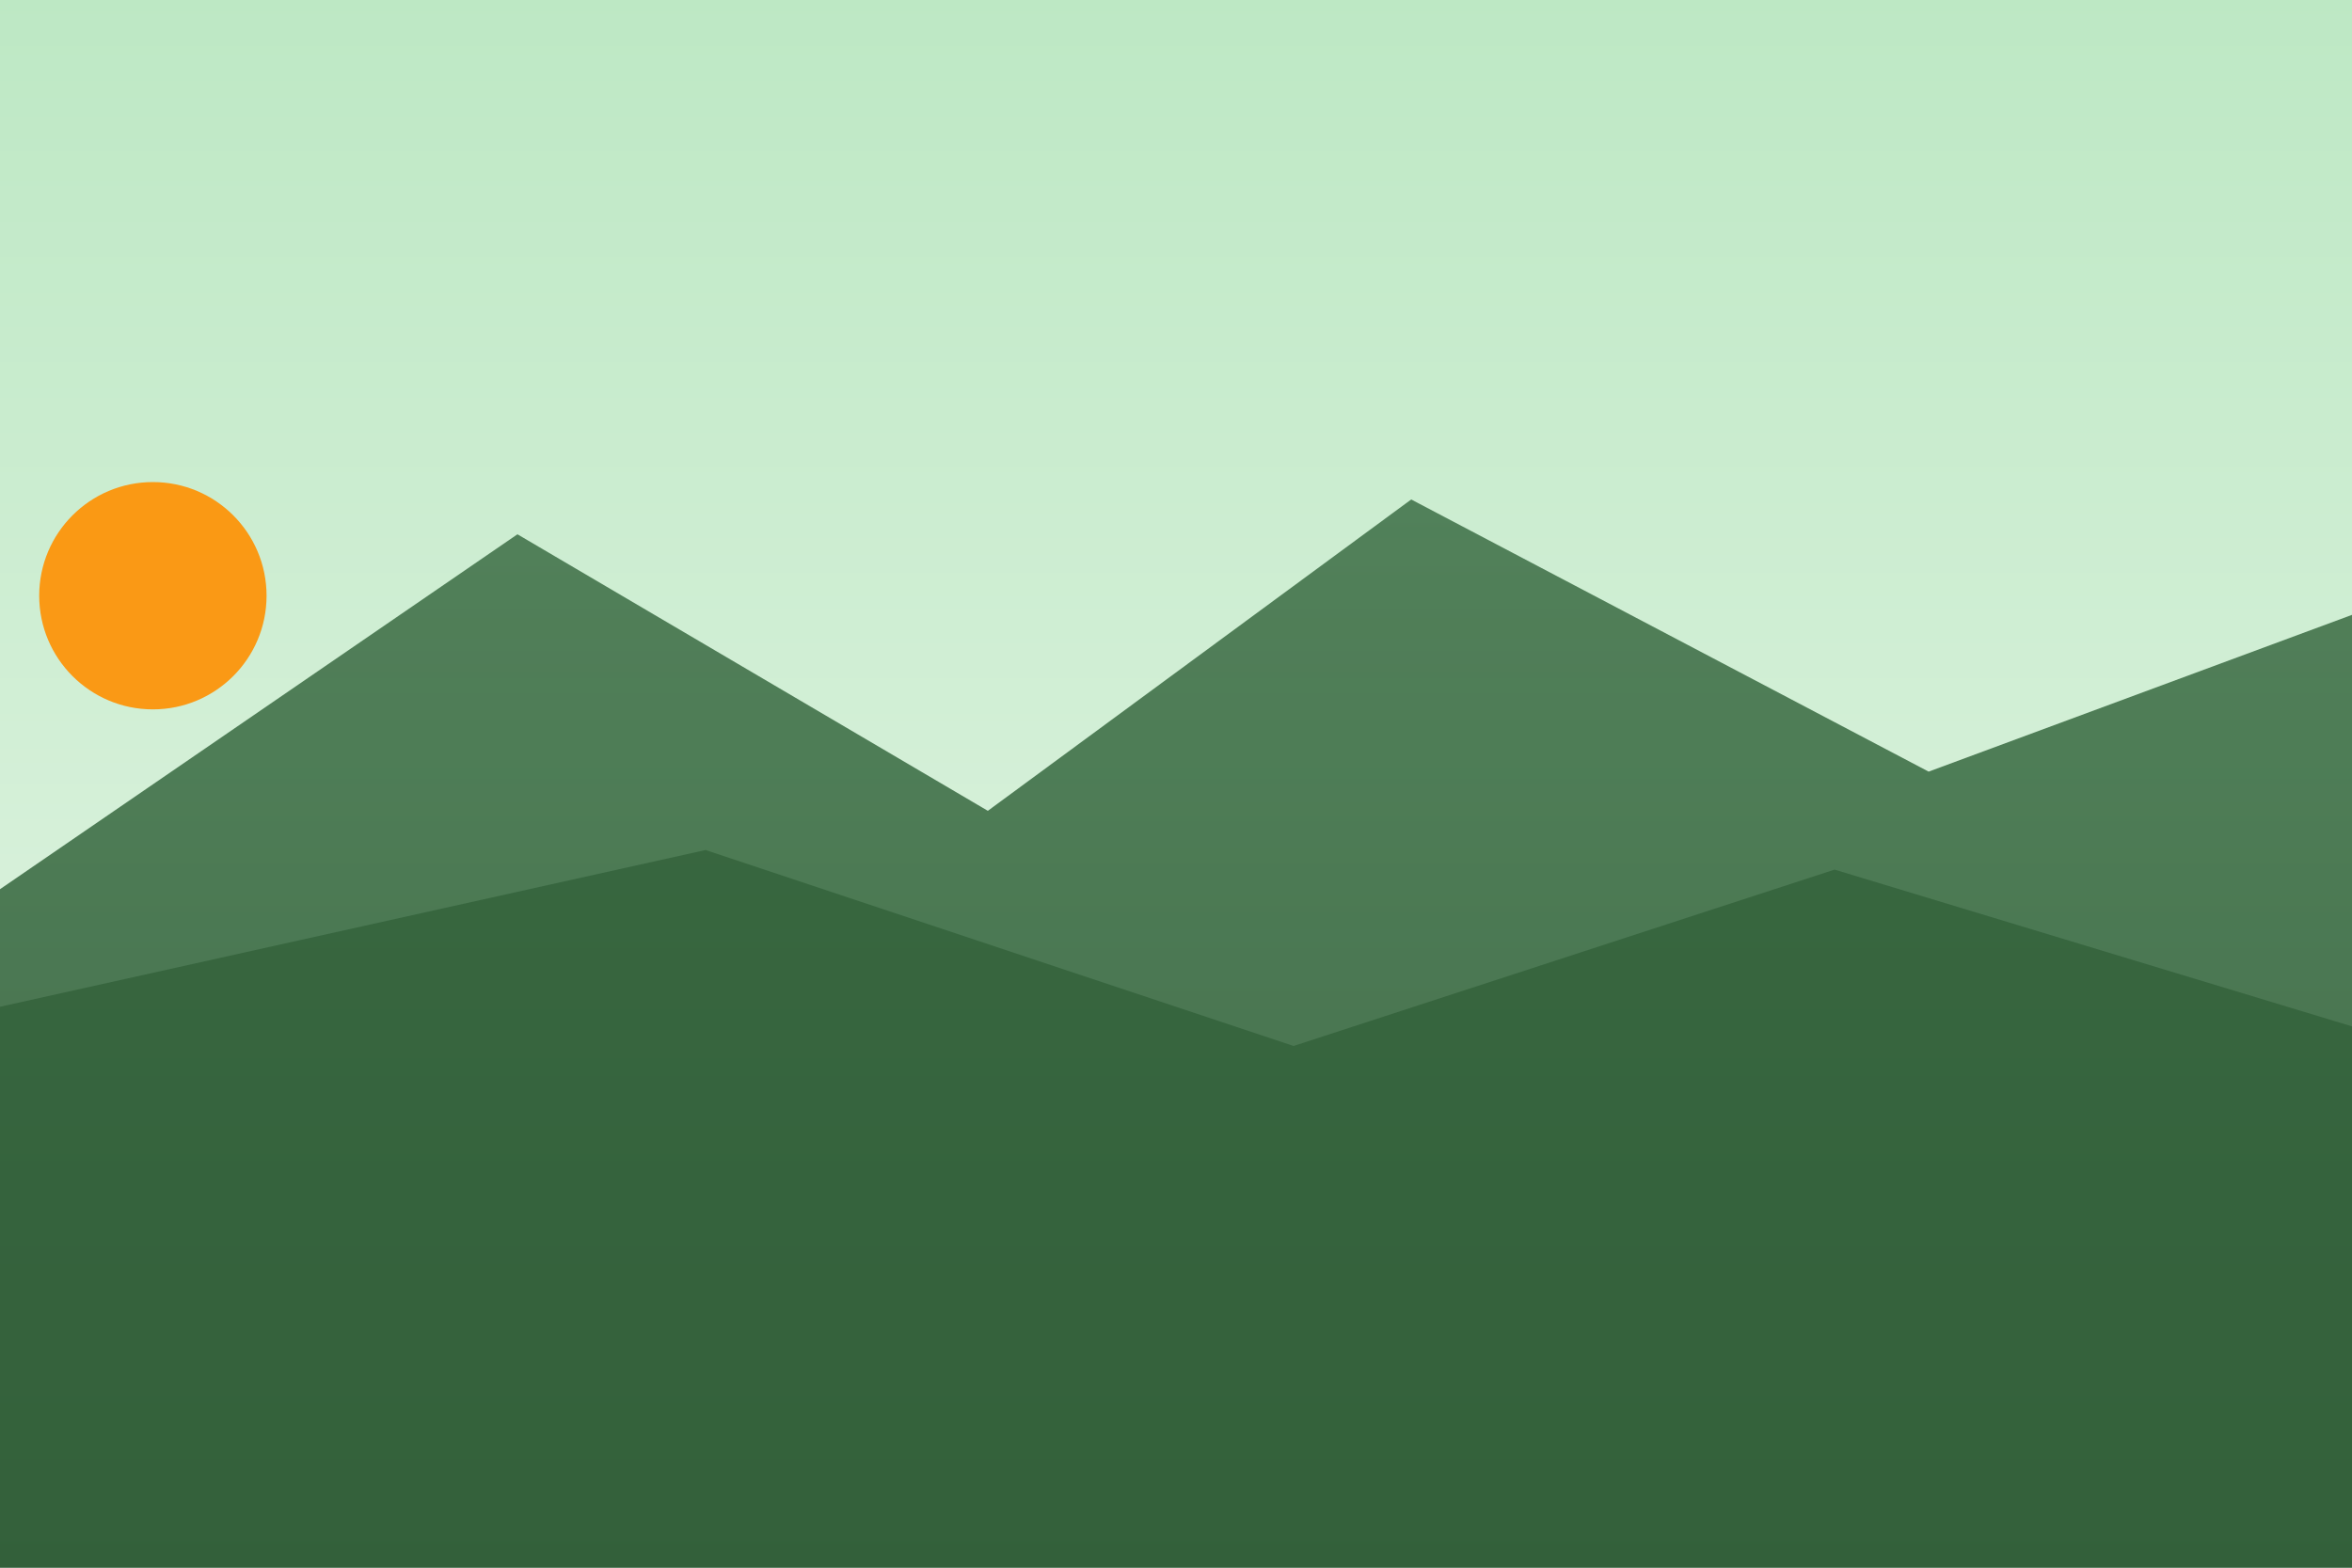
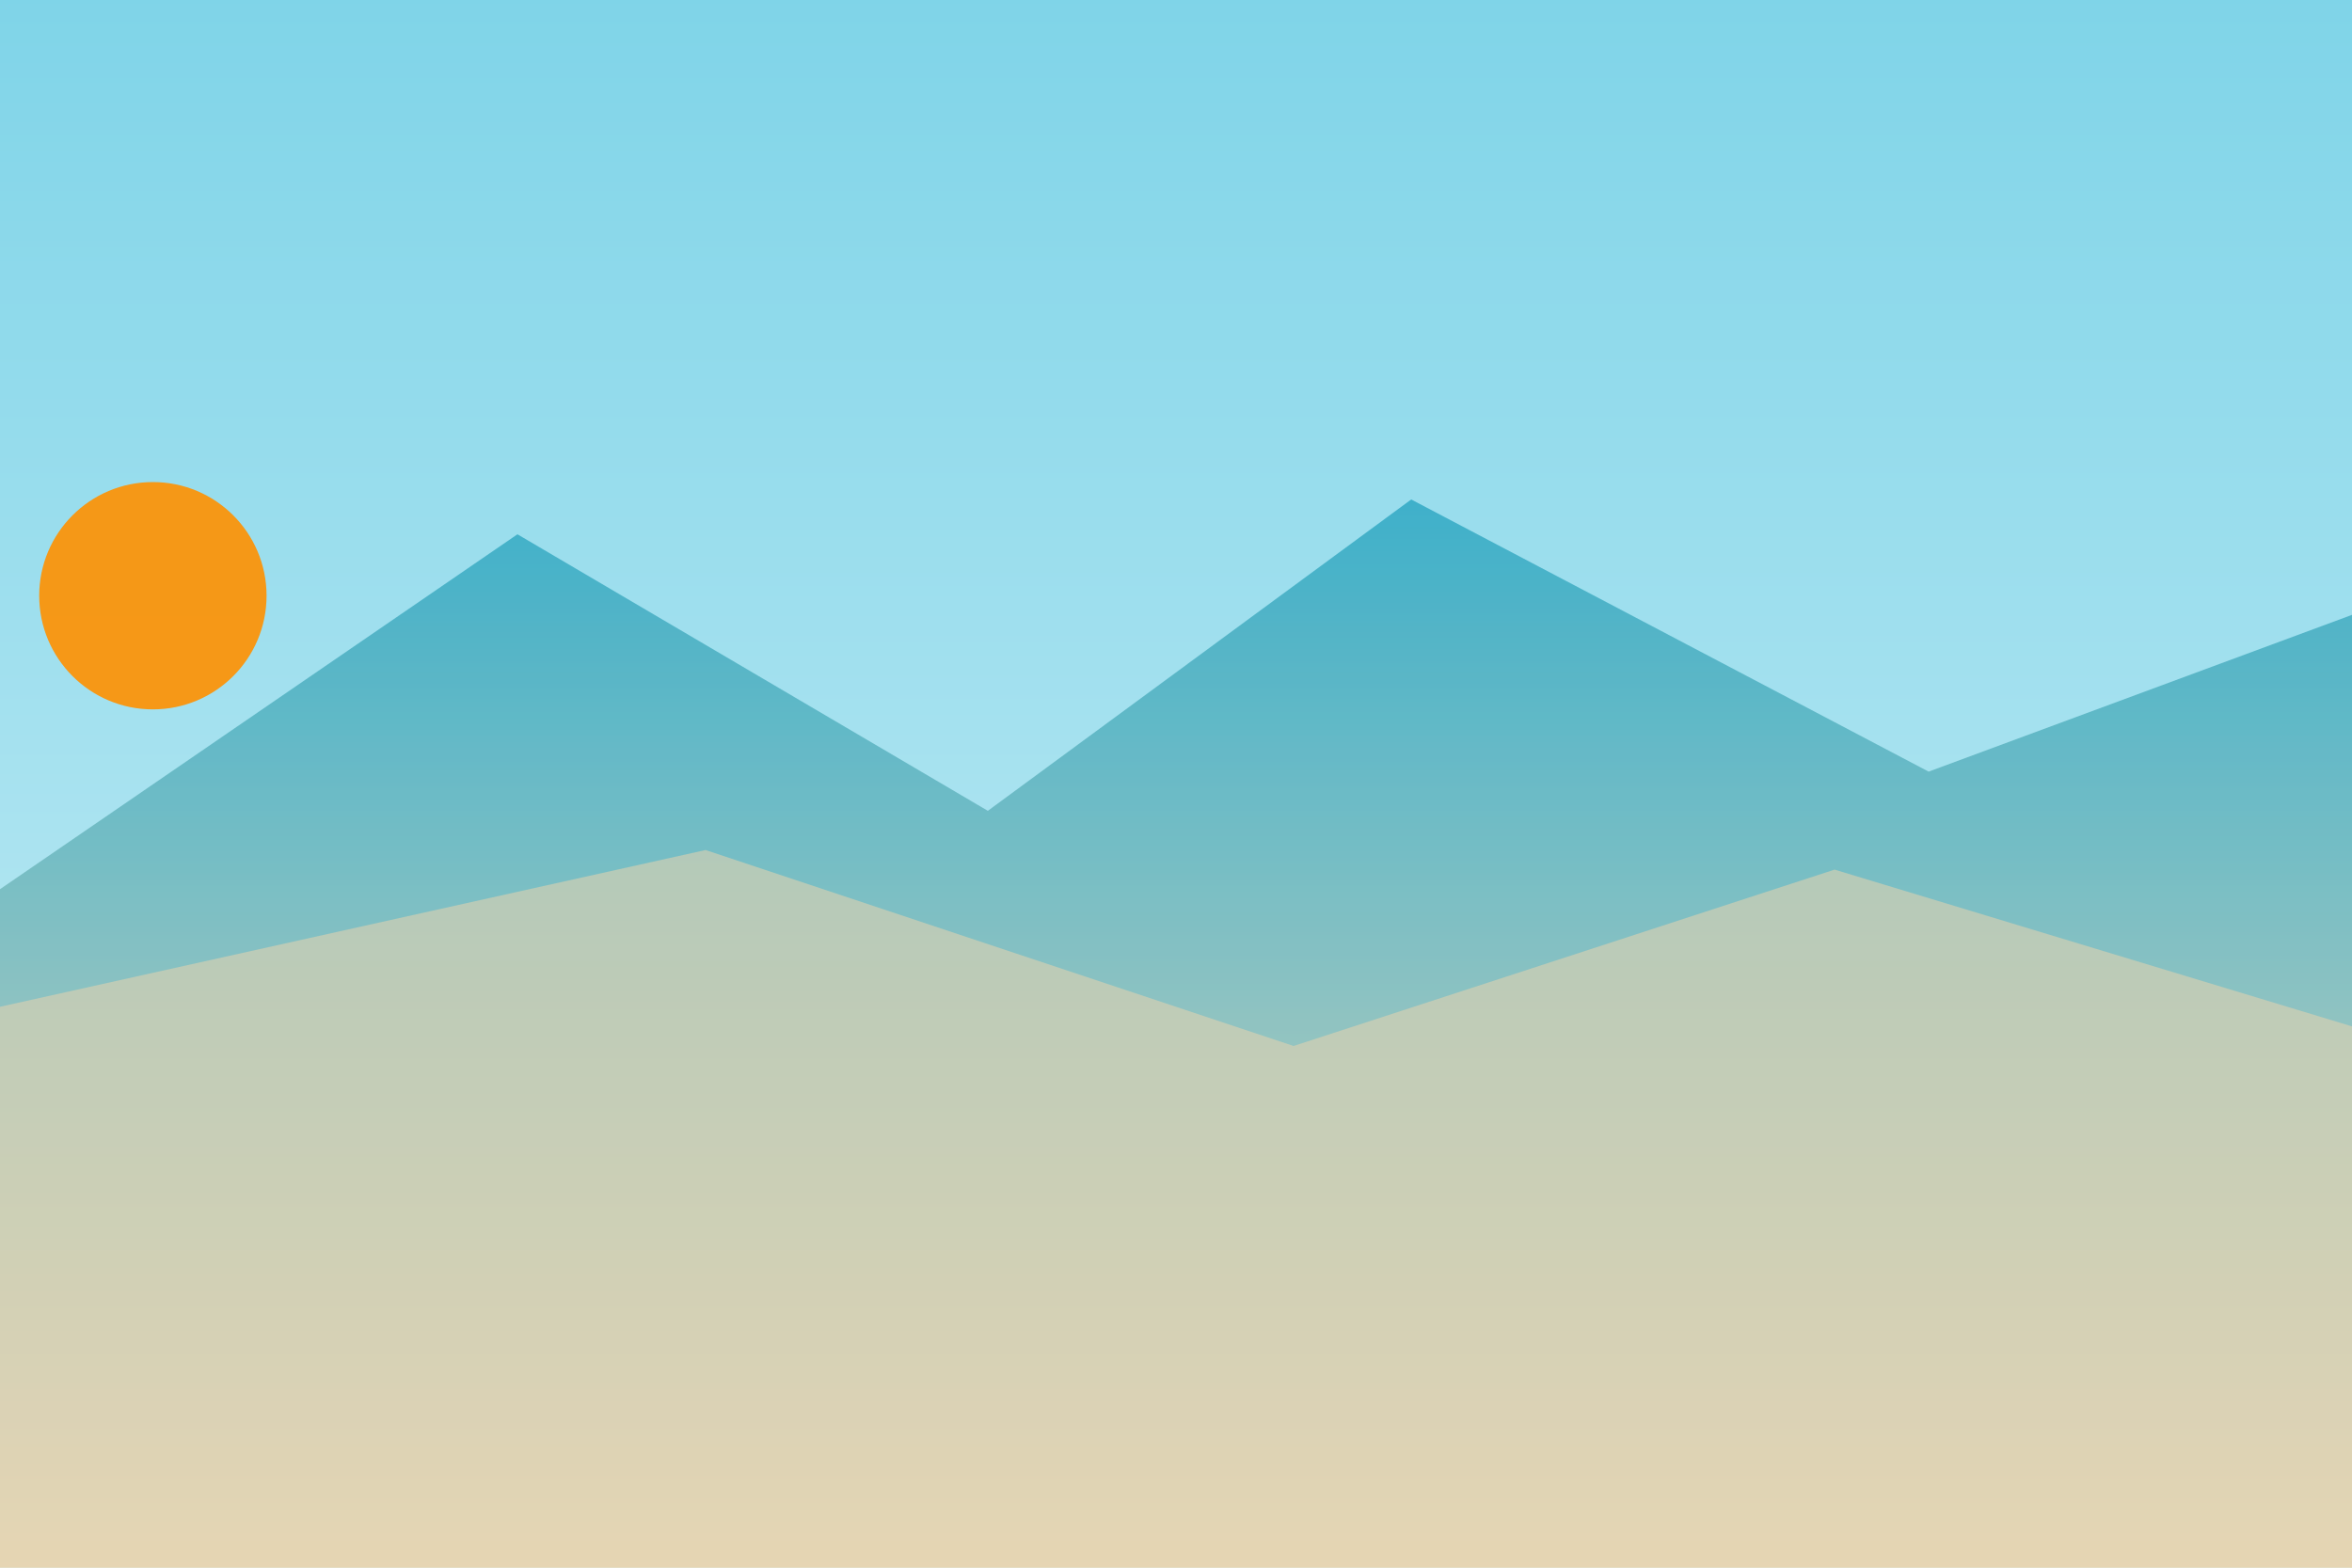
<svg xmlns="http://www.w3.org/2000/svg" viewBox="0 0 1200 800" width="1200" height="800" role="img">
  <defs>
    <linearGradient id="sky" x1="0" y1="0" x2="0" y2="1">
-       <stop offset="0%" stop-color="#BDE8C4" />
-       <stop offset="100%" stop-color="#EAF7EA" />
+       <stop offset="0%" stop-color="#7FD4E8" />
+       <stop offset="100%" stop-color="#CFF0F7" />
    </linearGradient>
    <linearGradient id="land" x1="0" y1="0" x2="0" y2="1">
-       <stop offset="0%" stop-color="#3C6E45" />
-       <stop offset="100%" stop-color="#26552E" />
+       <stop offset="0%" stop-color="#2FA8C4" />
+       <stop offset="100%" stop-color="#E7D3AE" />
    </linearGradient>
  </defs>
  <rect width="1200" height="800" fill="url(#sky)" />
  <circle cx="78" cy="304" r="58" fill="#FF9000" opacity="0.9" />
  <path d="M0,453.765 L264,272.647 L504,413.765 L720,254.882 L984,393.765 L1200,313.765 L1200,800 L0,800 Z" fill="url(#land)" opacity="0.85" />
-   <path d="M0,513.765 L360,433.765 L660,533.765 L936,443.765 L1200,523.765 L1200,800 L0,800 Z" fill="#26552E" opacity="0.55" />
+   <path d="M0,513.765 L360,433.765 L660,533.765 L936,443.765 L1200,523.765 L1200,800 L0,800 Z" fill="#E7D3AE" opacity="0.55" />
</svg>
